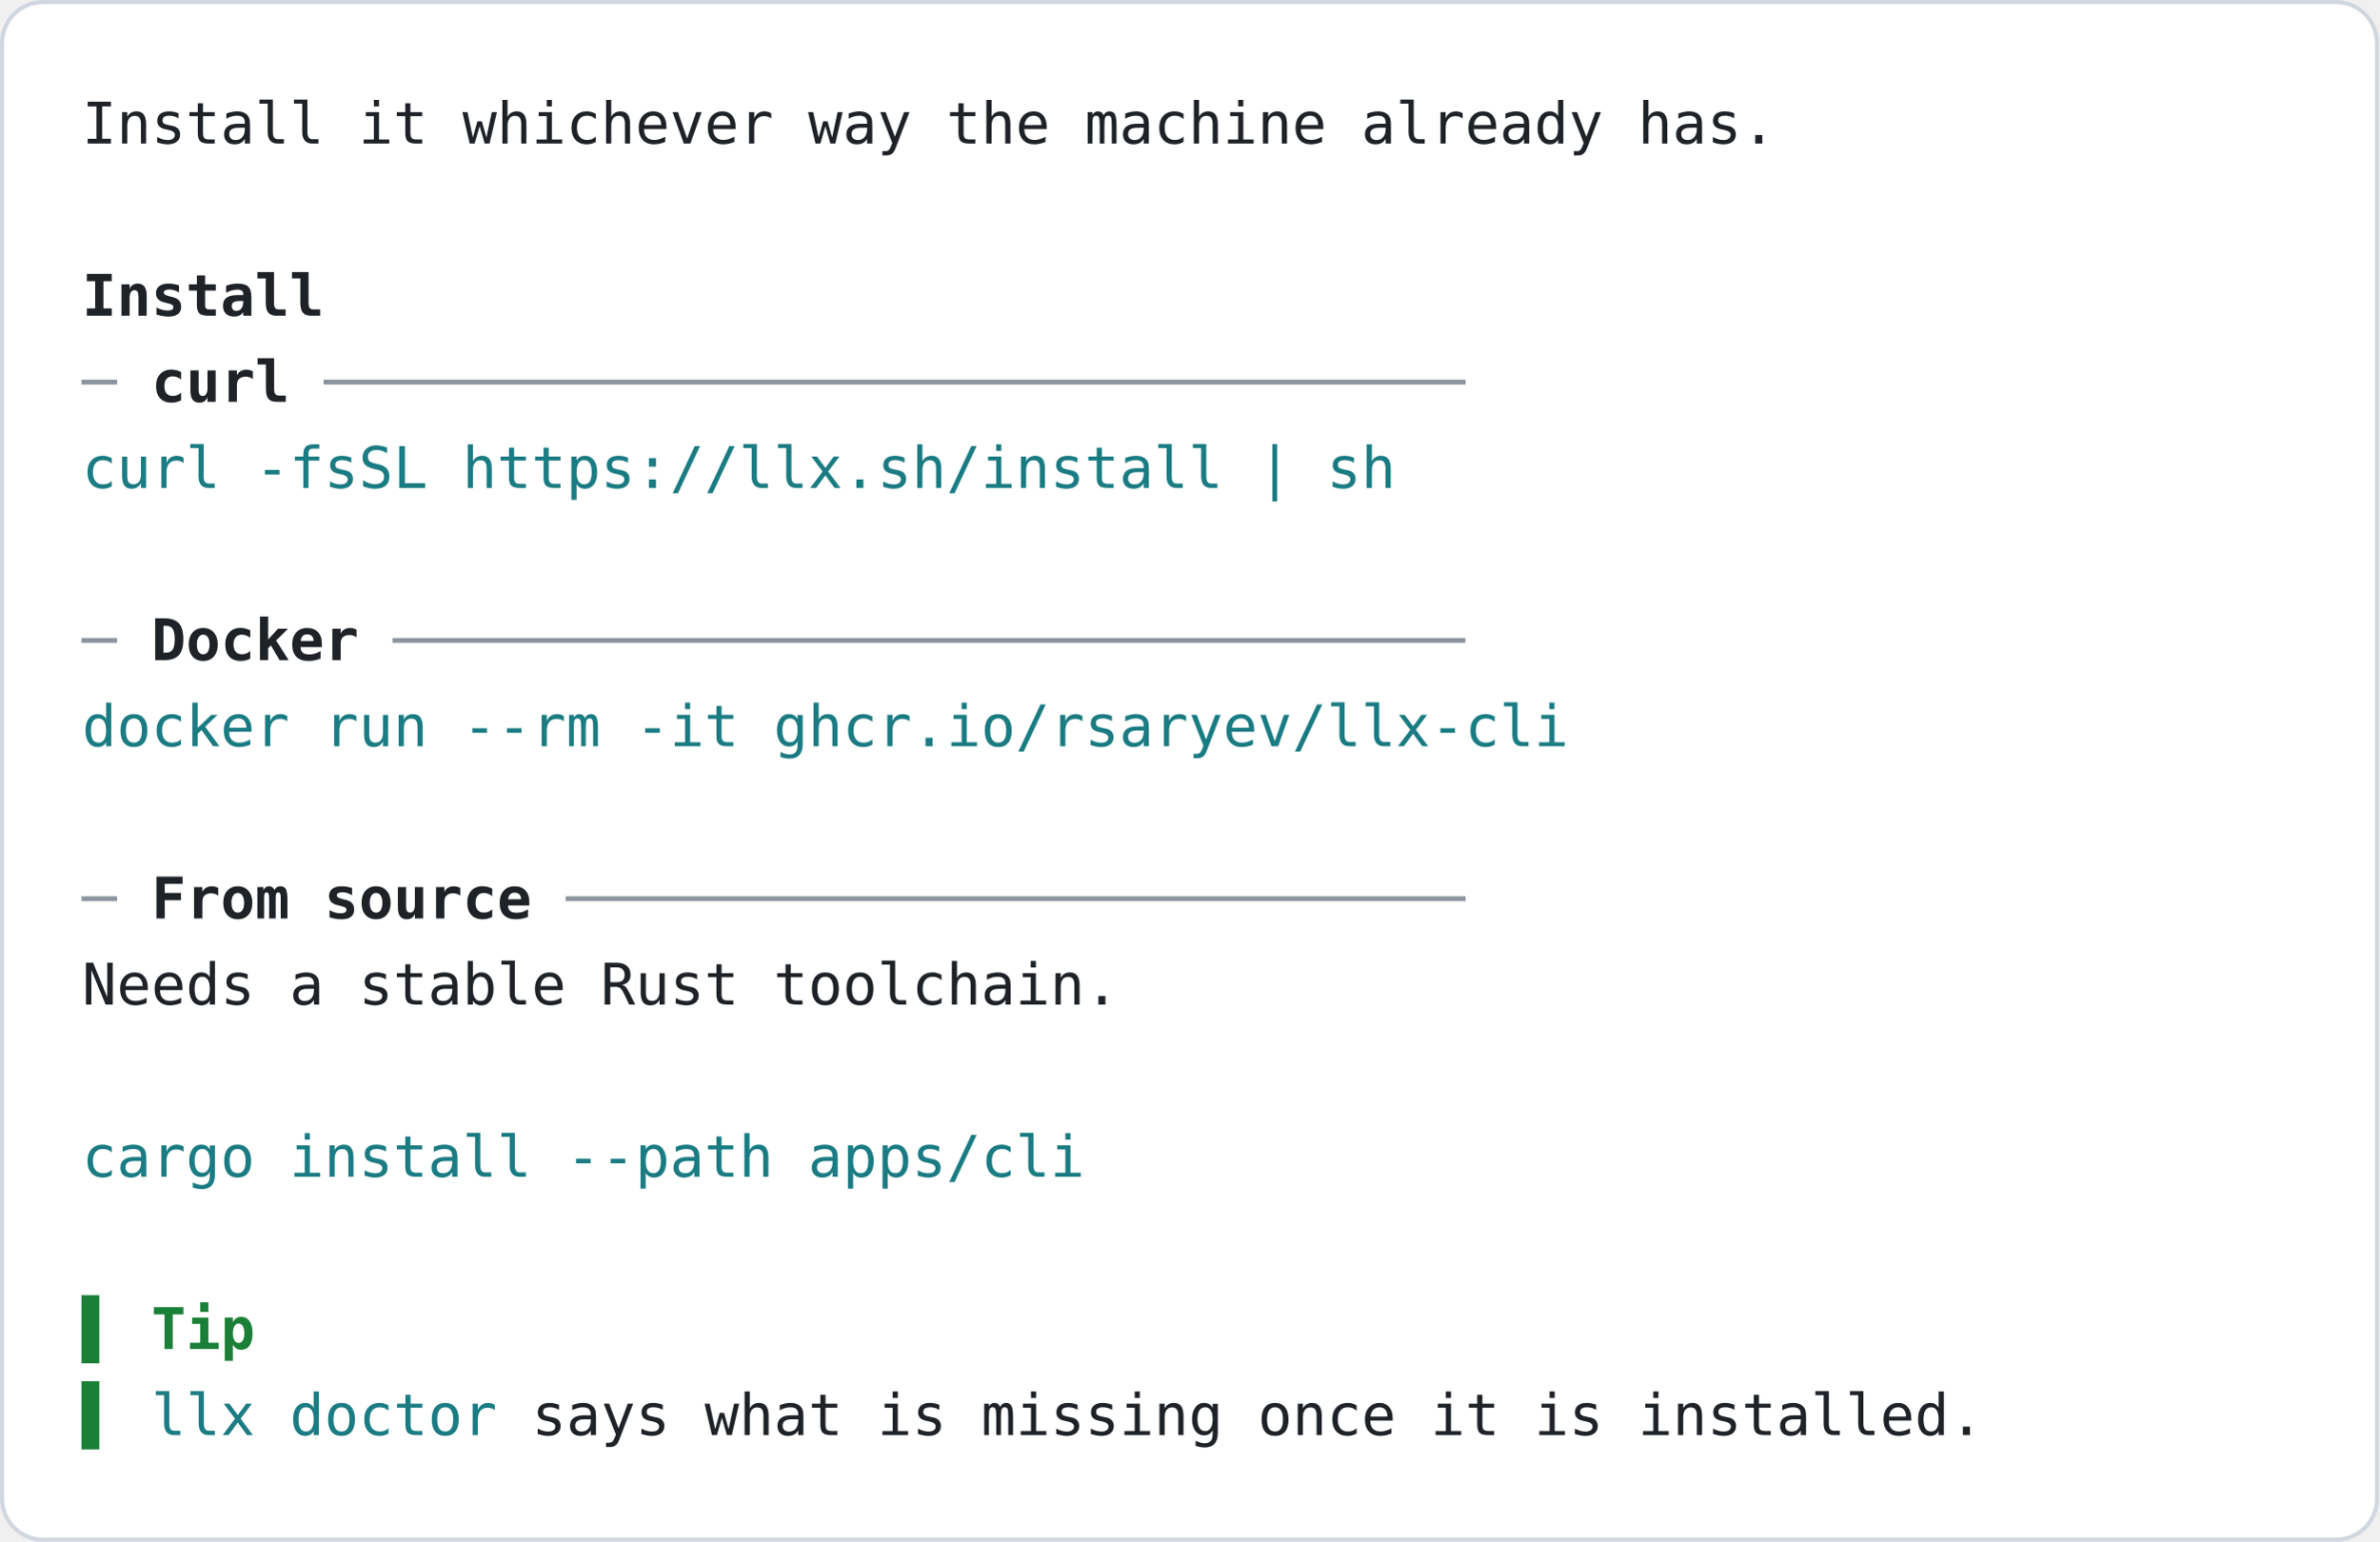
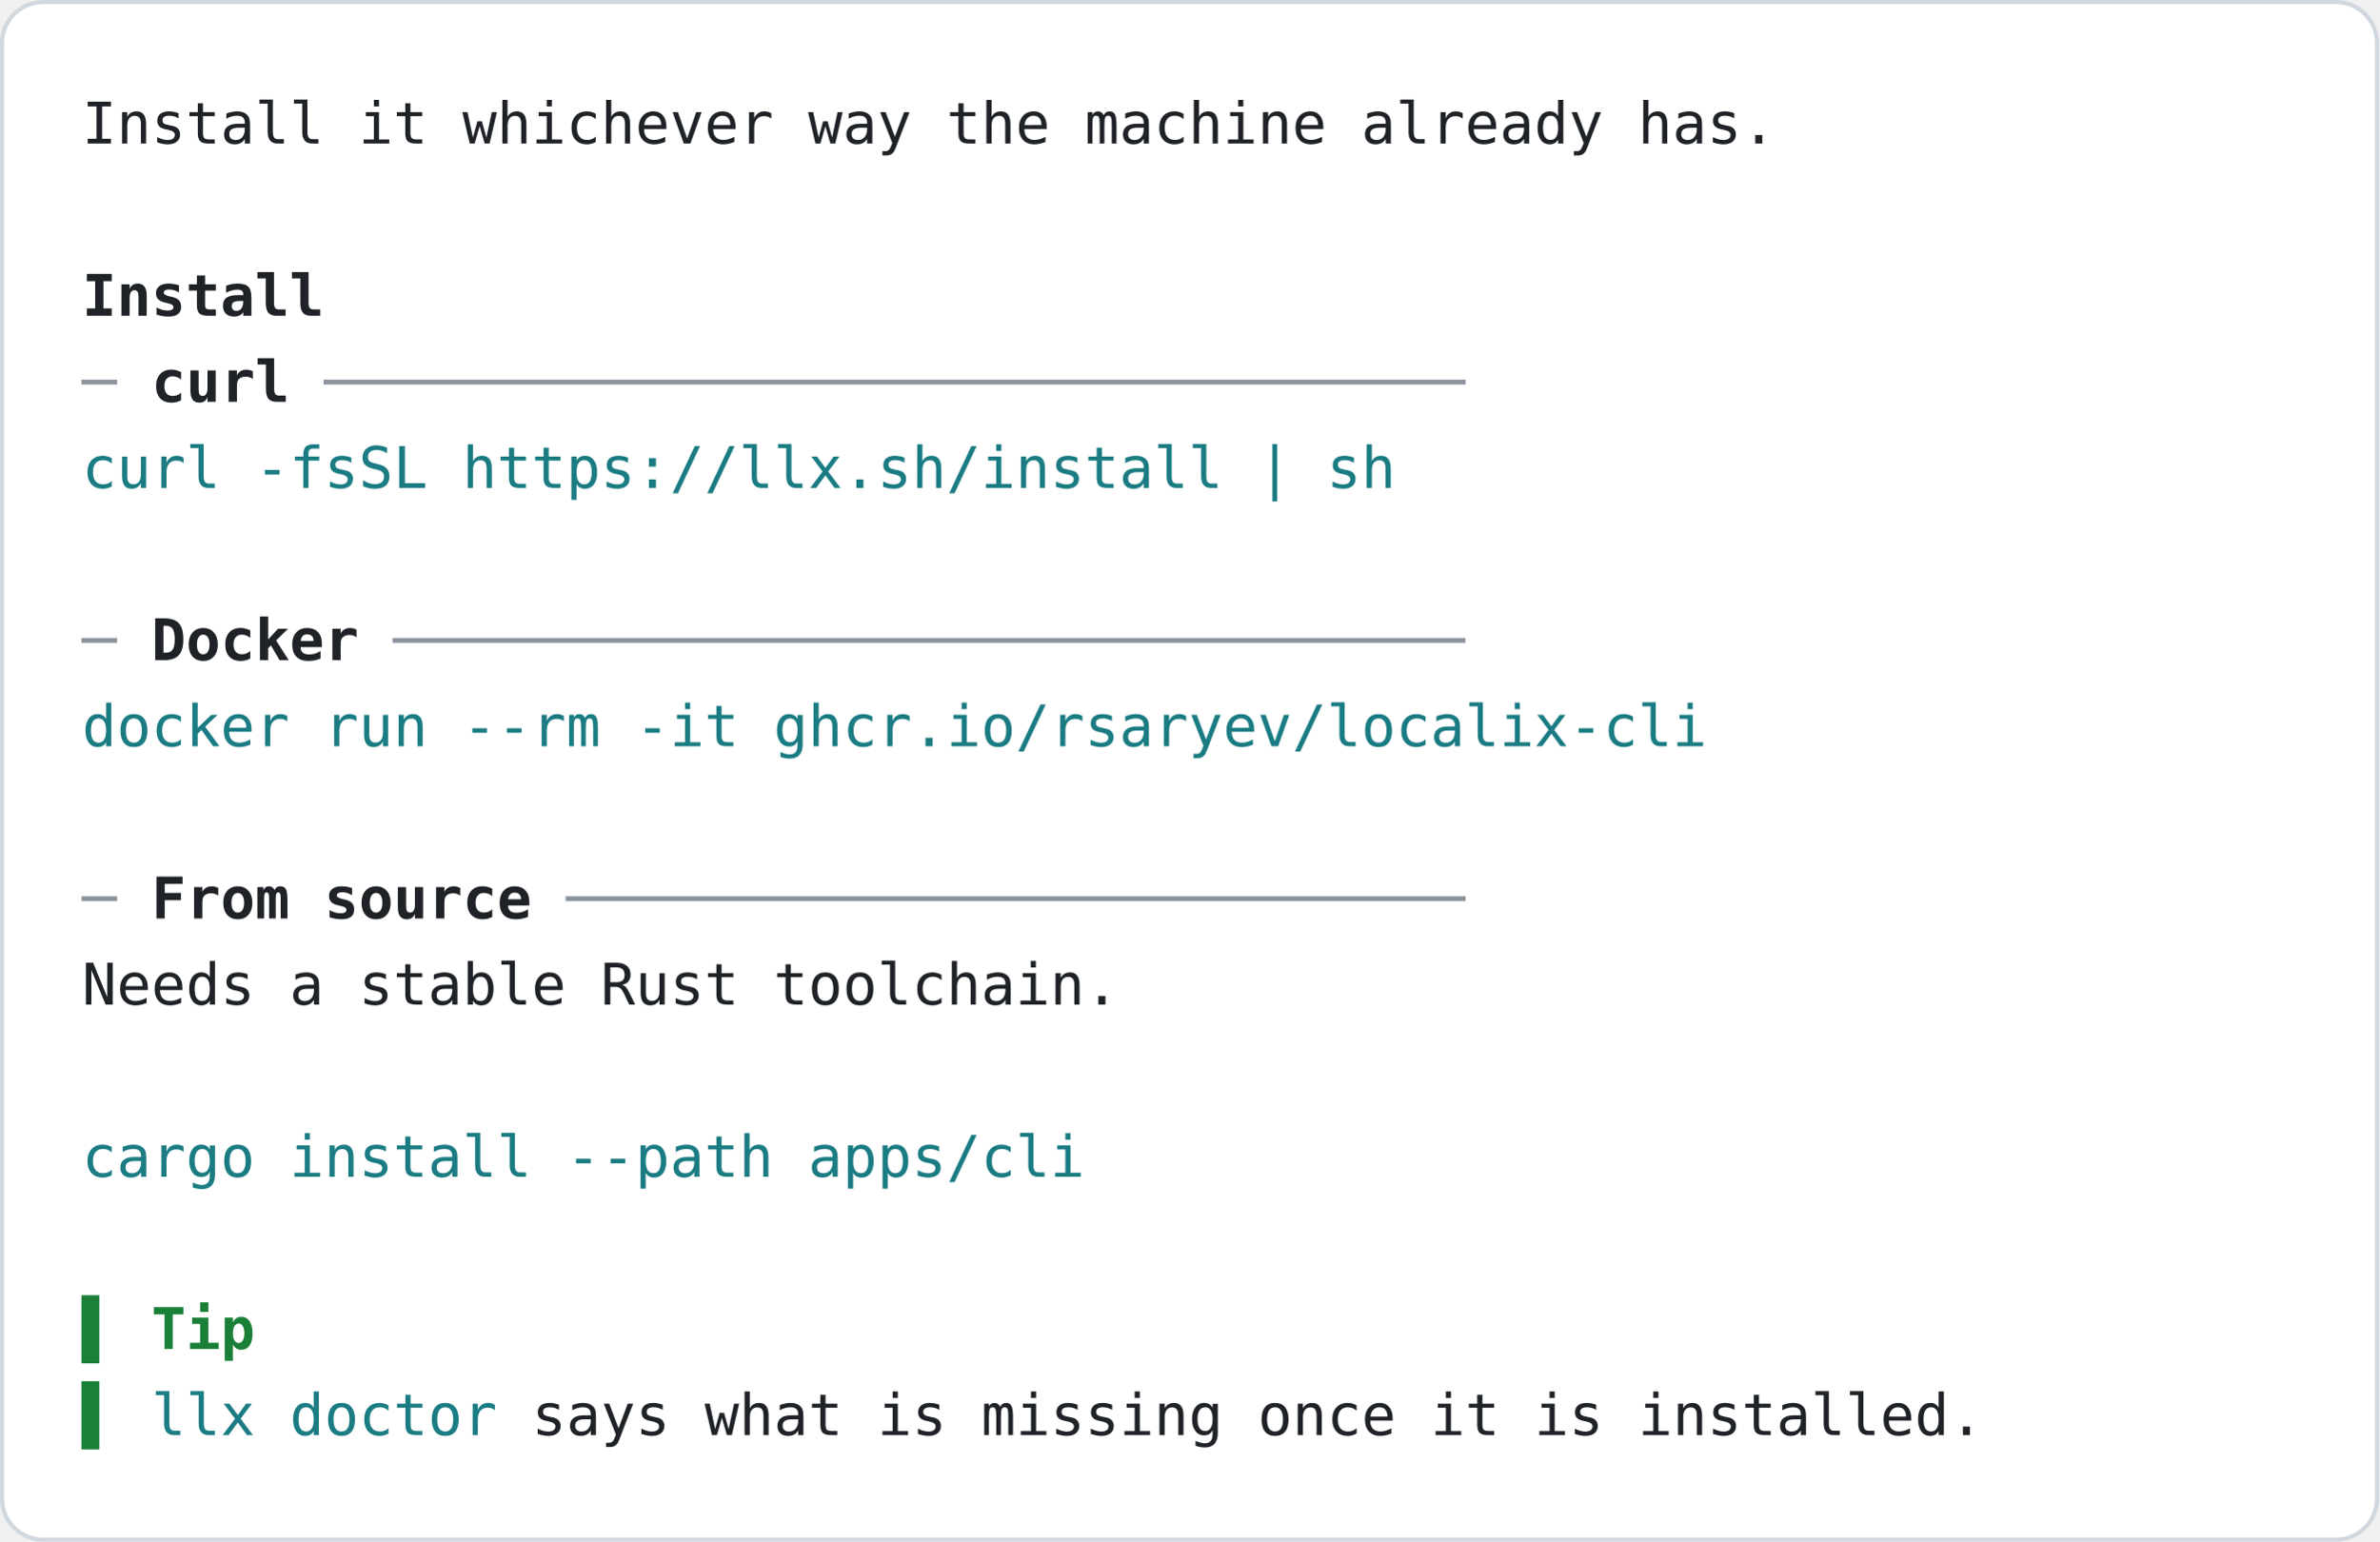
<svg xmlns="http://www.w3.org/2000/svg" viewBox="0 0 580 376" width="580" height="376" font-family="ui-monospace, SFMono-Regular, Menlo, Consolas, monospace" font-size="14">
  <rect x="0.5" y="0.5" width="579" height="375" rx="10" fill="#ffffff" stroke="#d0d7de" />
  <text x="20.0" y="35.0" fill="#1f2328" xml:space="preserve" textLength="413.1" lengthAdjust="spacingAndGlyphs">Install it whichever way the machine already has.</text>
  <text x="20.0" y="77.0" fill="#1f2328" xml:space="preserve" textLength="59.0" lengthAdjust="spacingAndGlyphs" font-weight="700">Install</text>
  <text x="20.0" y="98.0" fill="#8c959f" xml:space="preserve" textLength="16.9" lengthAdjust="spacingAndGlyphs">─ </text>
  <text x="36.9" y="98.0" fill="#1f2328" xml:space="preserve" textLength="33.7" lengthAdjust="spacingAndGlyphs" font-weight="700">curl</text>
  <text x="70.6" y="98.0" fill="#8c959f" xml:space="preserve" textLength="286.6" lengthAdjust="spacingAndGlyphs"> ─────────────────────────────────</text>
  <text x="20.0" y="119.0" fill="#1b7c83" xml:space="preserve" textLength="320.3" lengthAdjust="spacingAndGlyphs">curl -fsSL https://llx.sh/install | sh</text>
  <text x="20.0" y="161.0" fill="#8c959f" xml:space="preserve" textLength="16.9" lengthAdjust="spacingAndGlyphs">─ </text>
  <text x="36.9" y="161.0" fill="#1f2328" xml:space="preserve" textLength="50.6" lengthAdjust="spacingAndGlyphs" font-weight="700">Docker</text>
  <text x="87.4" y="161.0" fill="#8c959f" xml:space="preserve" textLength="269.8" lengthAdjust="spacingAndGlyphs"> ───────────────────────────────</text>
-   <text x="20.0" y="182.0" fill="#1b7c83" xml:space="preserve" textLength="362.5" lengthAdjust="spacingAndGlyphs">docker run --rm -it ghcr.io/rsaryev/llx-cli</text>
+   <text x="20.0" y="182.0" fill="#1b7c83" xml:space="preserve" textLength="362.5" lengthAdjust="spacingAndGlyphs">docker run --rm -it ghcr.io/rsaryev/localix-cli</text>
  <text x="20.0" y="224.0" fill="#8c959f" xml:space="preserve" textLength="16.9" lengthAdjust="spacingAndGlyphs">─ </text>
  <text x="36.9" y="224.0" fill="#1f2328" xml:space="preserve" textLength="92.7" lengthAdjust="spacingAndGlyphs" font-weight="700">From source</text>
  <text x="129.6" y="224.0" fill="#8c959f" xml:space="preserve" textLength="227.6" lengthAdjust="spacingAndGlyphs"> ──────────────────────────</text>
  <text x="20.0" y="245.0" fill="#1f2328" xml:space="preserve" textLength="252.9" lengthAdjust="spacingAndGlyphs">Needs a stable Rust toolchain.</text>
  <text x="20.0" y="287.0" fill="#1b7c83" xml:space="preserve" textLength="244.5" lengthAdjust="spacingAndGlyphs">cargo install --path apps/cli</text>
  <text x="20.0" y="329.0" fill="#1a7f37" xml:space="preserve" textLength="16.9" lengthAdjust="spacingAndGlyphs">▌ </text>
  <text x="36.9" y="329.0" fill="#1a7f37" xml:space="preserve" textLength="25.3" lengthAdjust="spacingAndGlyphs" font-weight="700">Tip</text>
  <text x="20.0" y="350.0" fill="#1a7f37" xml:space="preserve" textLength="16.9" lengthAdjust="spacingAndGlyphs">▌ </text>
  <text x="36.9" y="350.0" fill="#1b7c83" xml:space="preserve" textLength="84.3" lengthAdjust="spacingAndGlyphs">llx doctor</text>
  <text x="121.2" y="350.0" fill="#1f2328" xml:space="preserve" textLength="362.5" lengthAdjust="spacingAndGlyphs"> says what is missing once it is installed.</text>
</svg>
